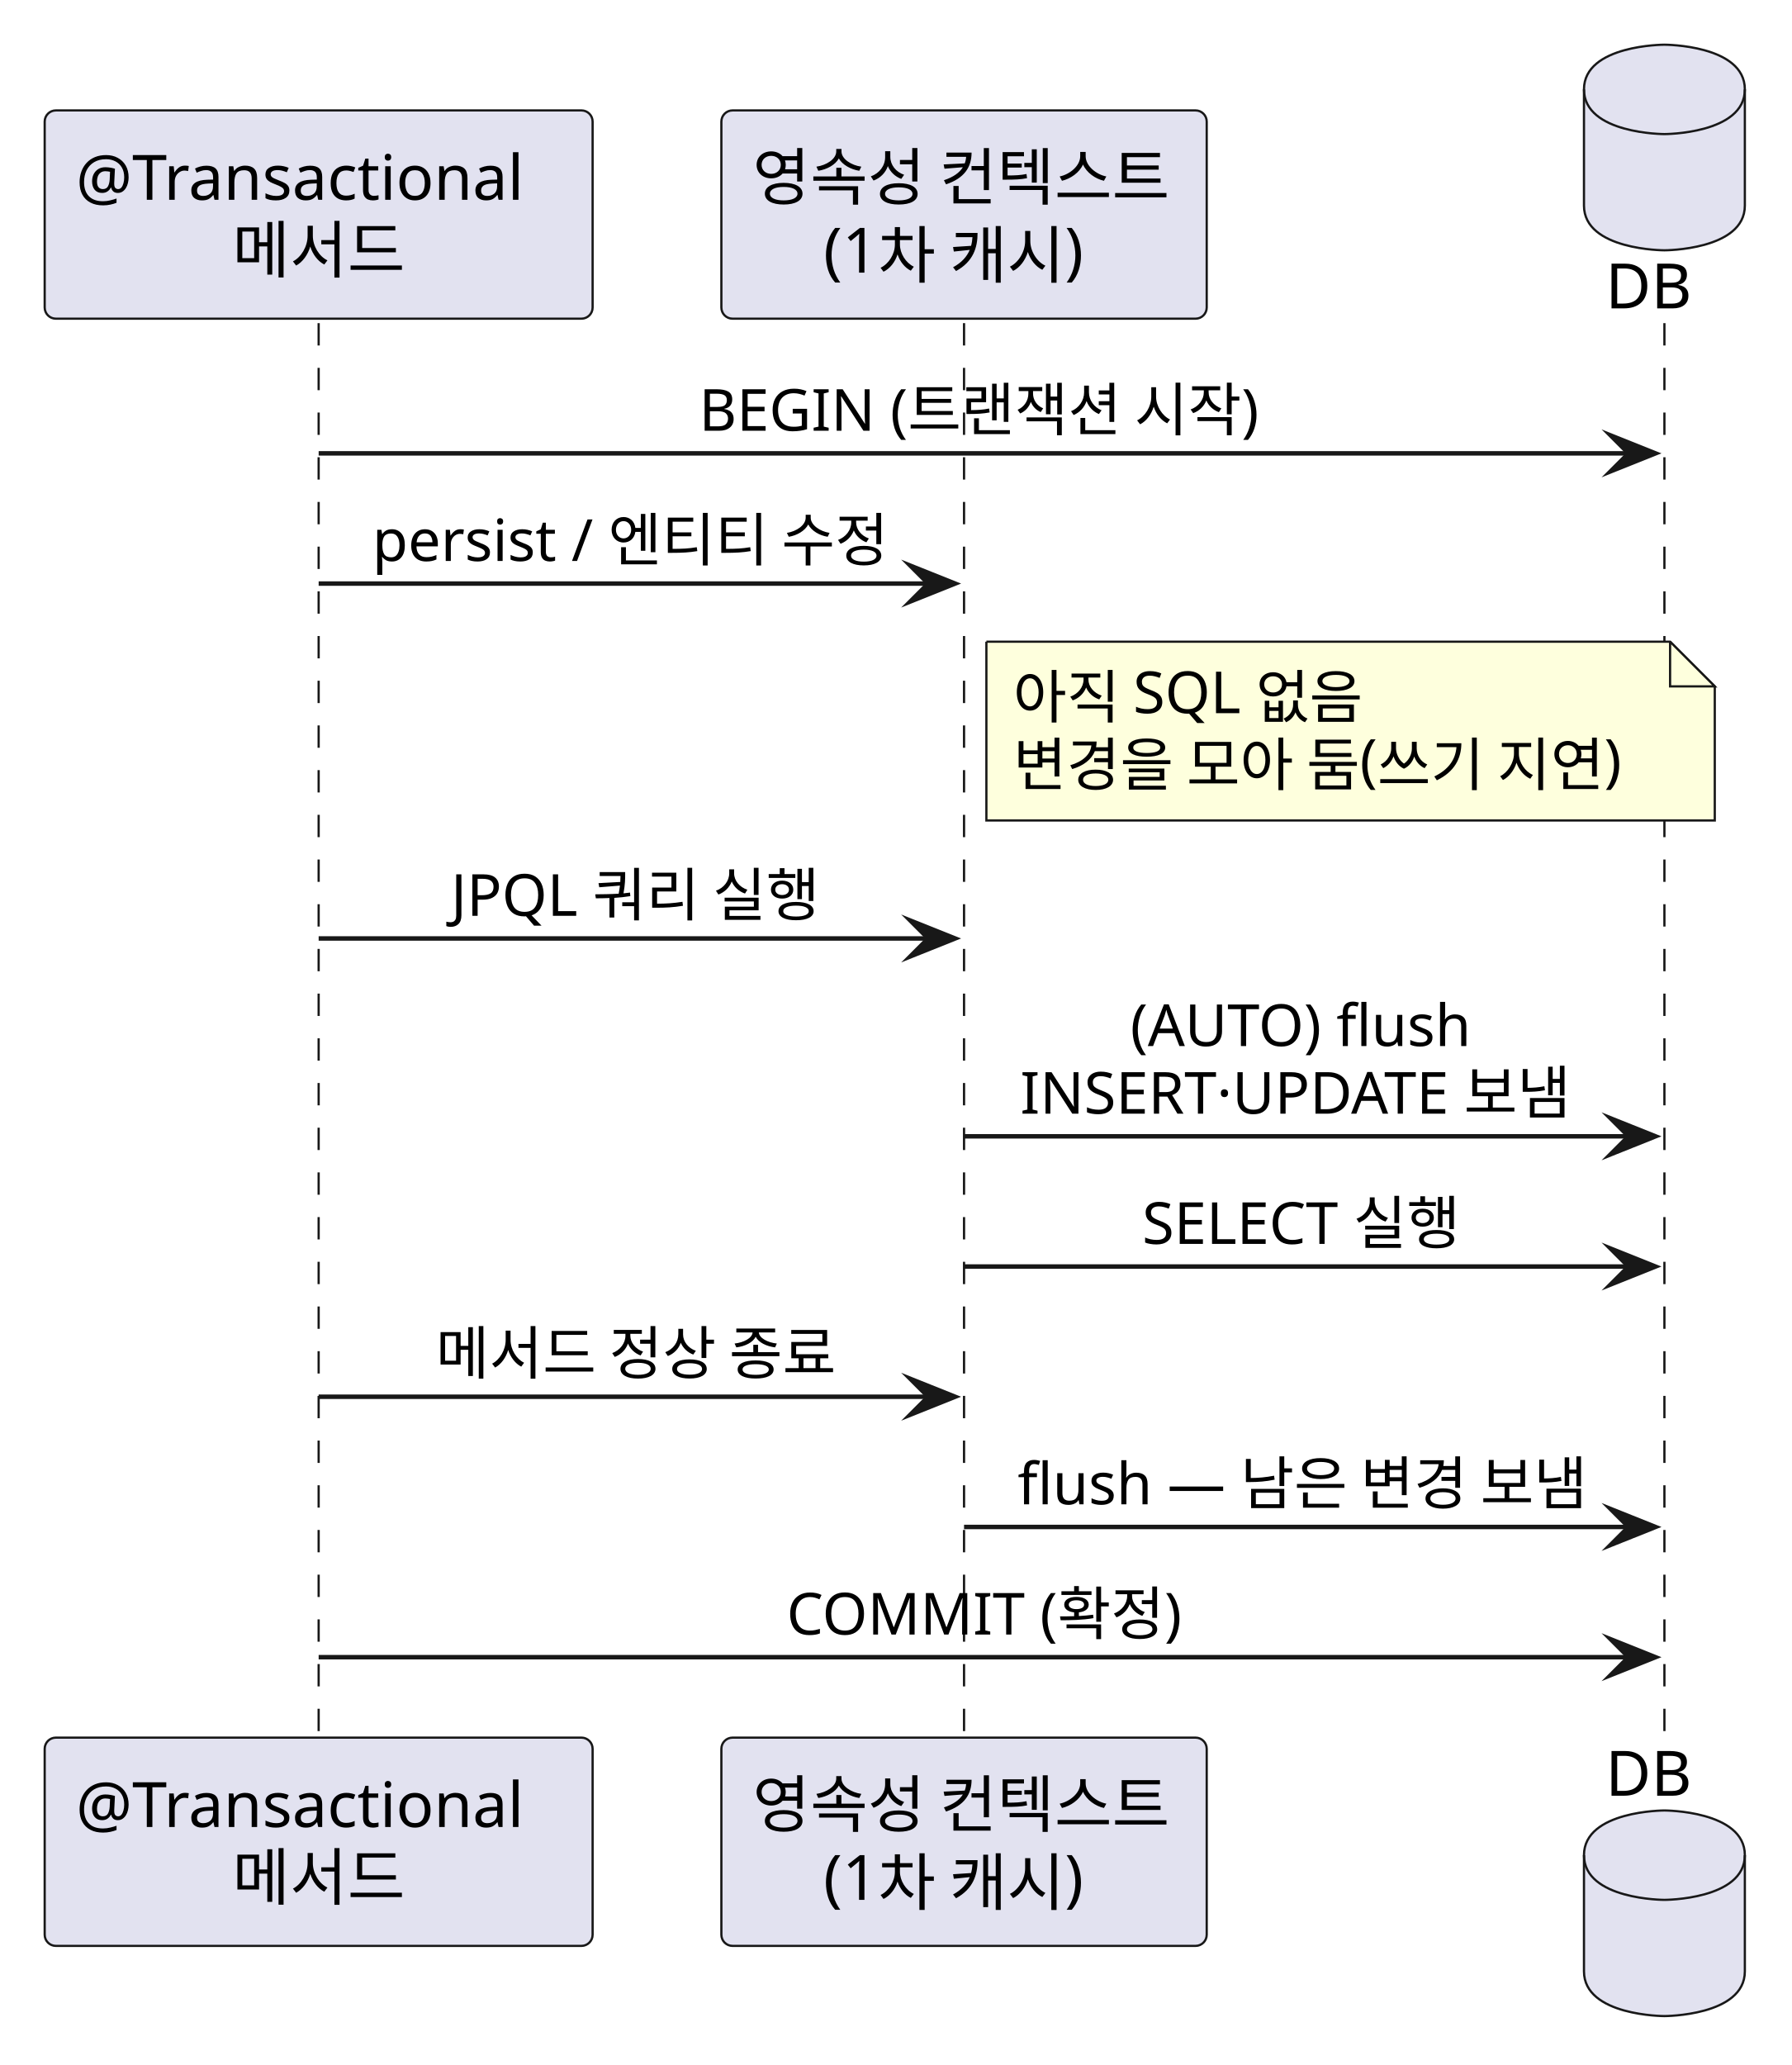
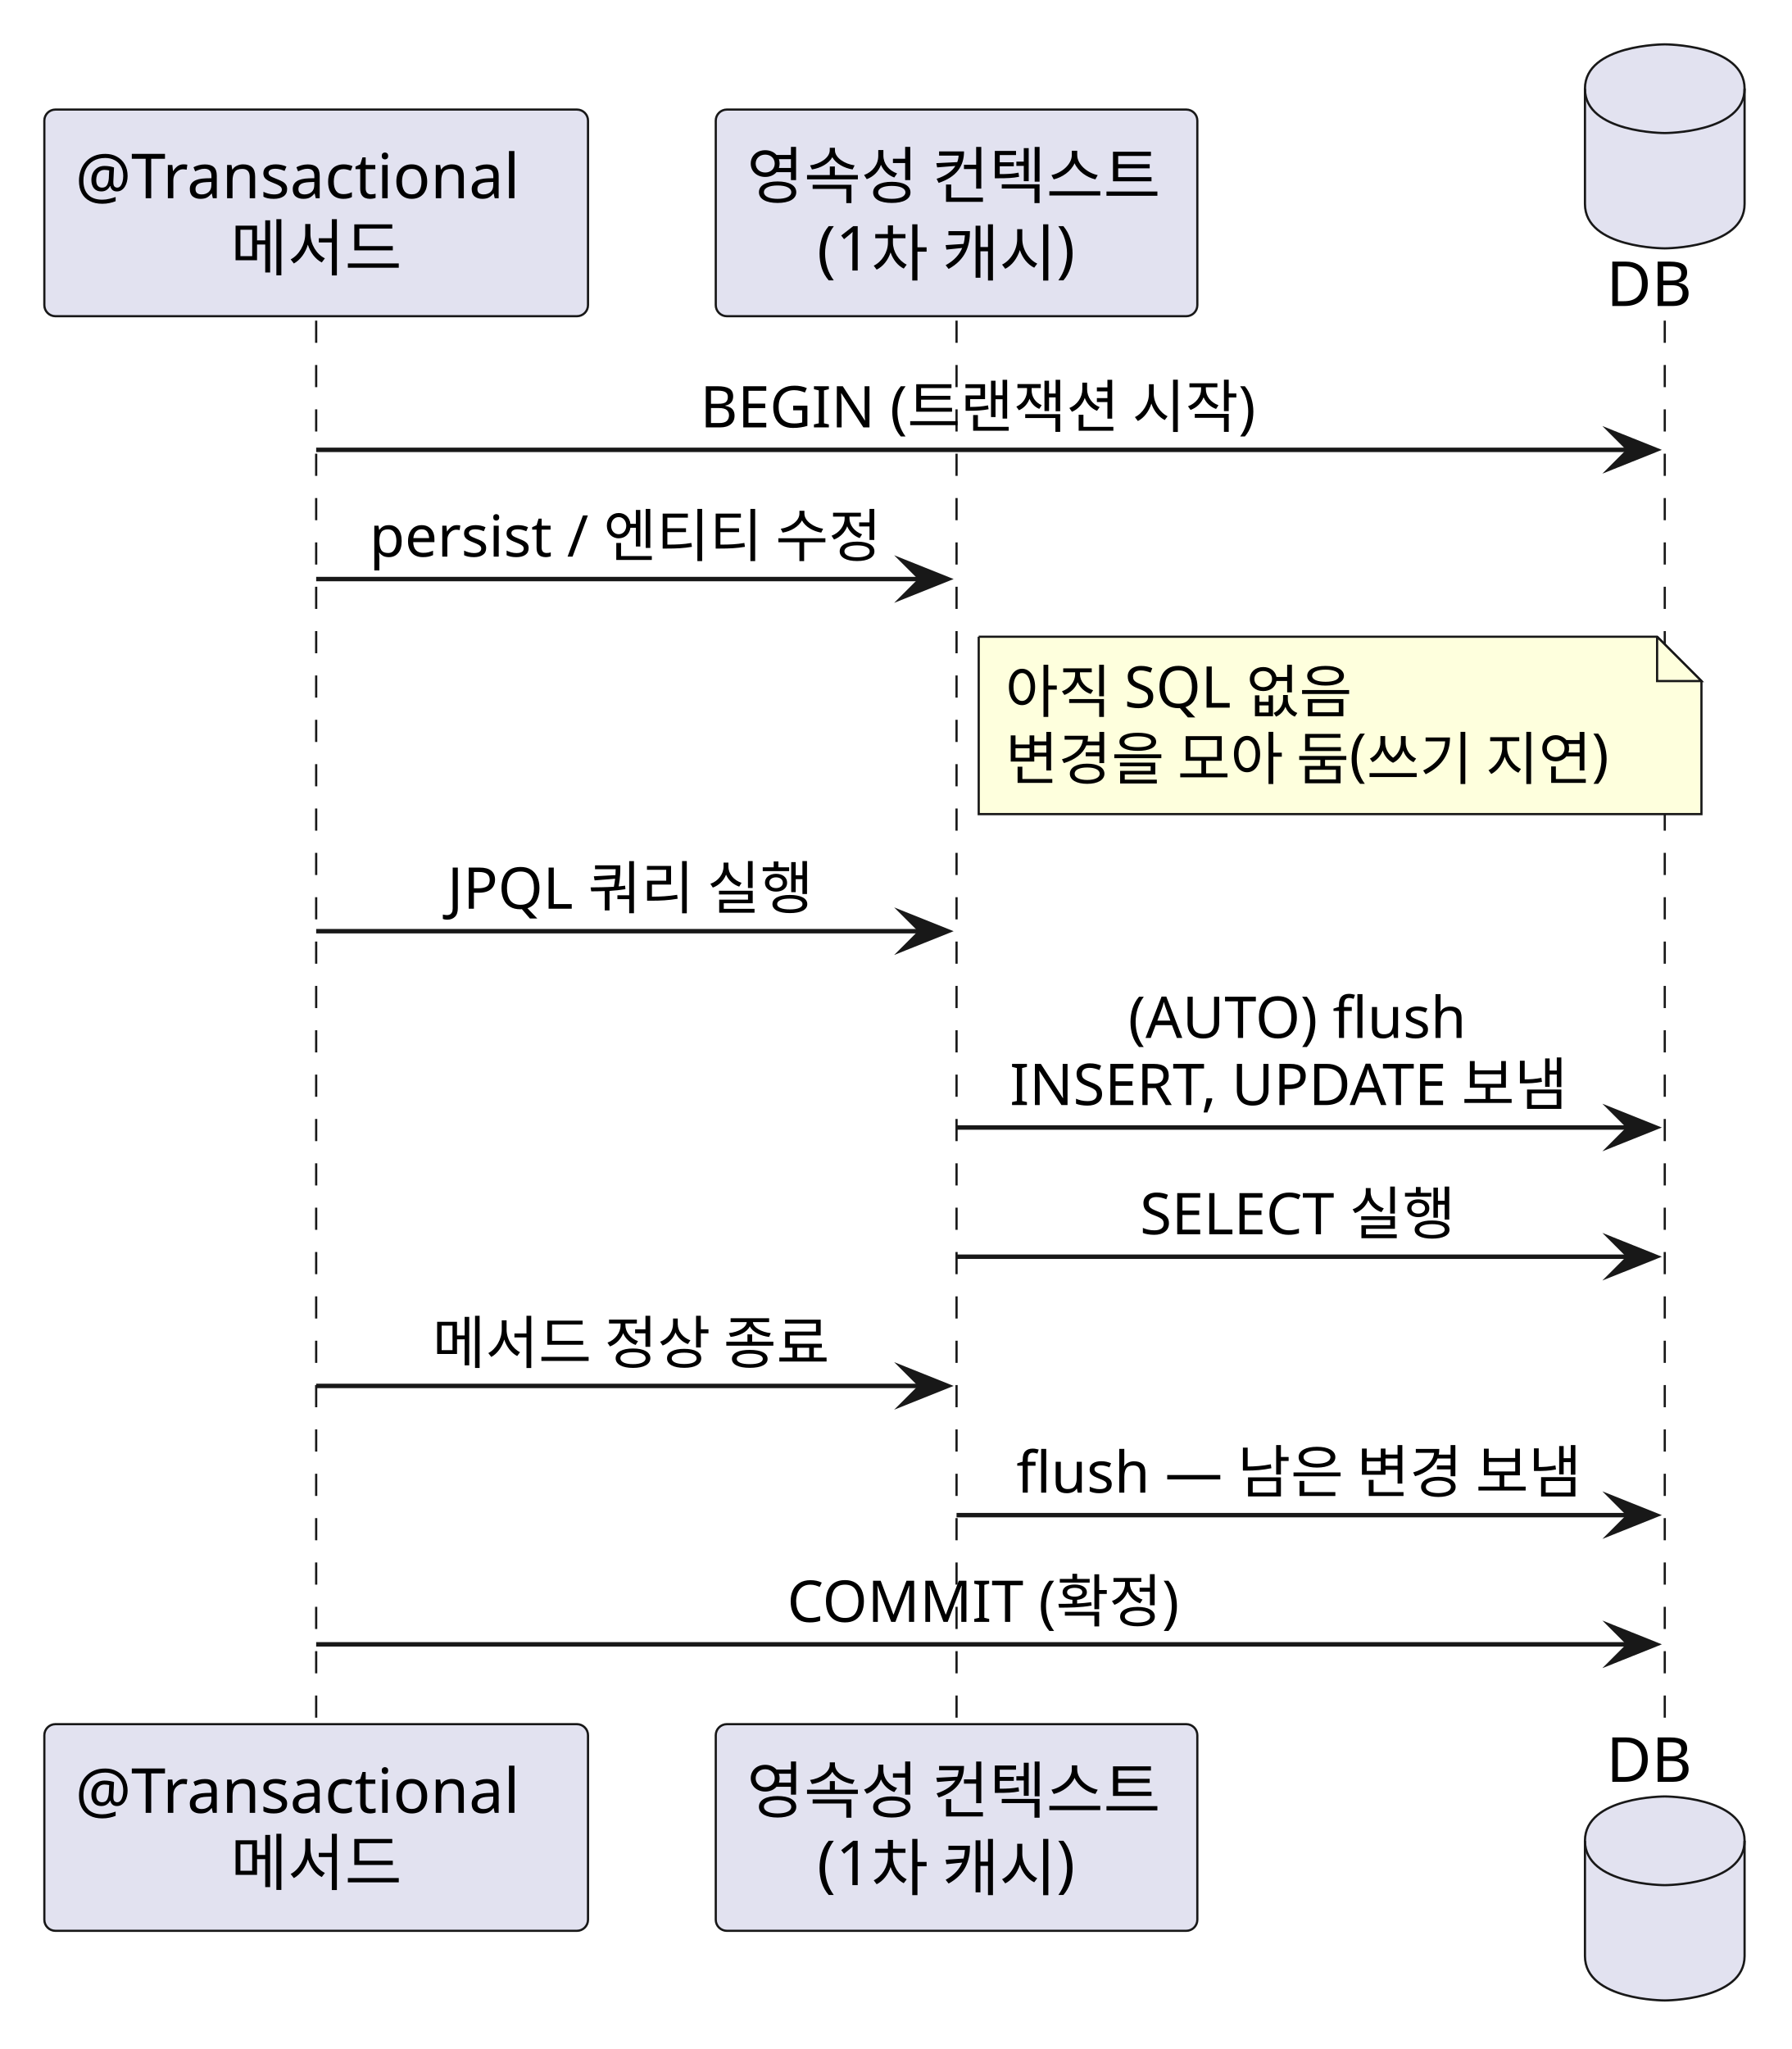
- <svg xmlns="http://www.w3.org/2000/svg" version="1.1" data-diagram-type="SEQUENCE" style="width:401px;height:462px;background:#FFFFFF;" width="401px" height="462px" viewBox="0 0 401 462" zoomAndPan="magnify" preserveAspectRatio="none" contentStyleType="text/css">
+ <svg xmlns="http://www.w3.org/2000/svg" version="1.1" data-diagram-type="SEQUENCE" style="width:404px;height:462px;background:#FFFFFF;" width="404px" height="462px" viewBox="0 0 404 462" zoomAndPan="magnify" preserveAspectRatio="none" contentStyleType="text/css">
  <defs />
  <g font-family="sans-serif" lengthAdjust="spacing">
-     <g>
-       <rect x="67.808" y="72.297" width="8" height="316.461" fill="#000" fill-opacity="0" />
-       <line x1="71.308" y1="72.297" x2="71.308" y2="388.758" style="stroke:#181818;stroke-width:0.5;stroke-dasharray:5,5;" />
+     <g class="participant-lifeline" data-qualified-name="M" data-entity-uid="part1" id="part1-lifeline" data-source-line="4">
+       <g>
+         <rect x="67.808" y="72.297" width="8" height="316.461" fill="#000" fill-opacity="0" />
+         <line x1="71.308" y1="72.297" x2="71.308" y2="388.758" style="stroke:#181818;stroke-width:0.5;stroke-dasharray:5,5;" />
+       </g>
    </g>
-     <g>
-       <rect x="212.235" y="72.297" width="8" height="316.461" fill="#000" fill-opacity="0" />
-       <line x1="215.735" y1="72.297" x2="215.735" y2="388.758" style="stroke:#181818;stroke-width:0.5;stroke-dasharray:5,5;" />
+     <g class="participant-lifeline" data-qualified-name="PC" data-entity-uid="part2" id="part2-lifeline" data-source-line="5">
+       <g>
+         <rect x="212.235" y="72.297" width="8" height="316.461" fill="#000" fill-opacity="0" />
+         <line x1="215.735" y1="72.297" x2="215.735" y2="388.758" style="stroke:#181818;stroke-width:0.5;stroke-dasharray:5,5;" />
+       </g>
    </g>
-     <g>
-       <rect x="368.964" y="72.297" width="8" height="316.461" fill="#000" fill-opacity="0" />
-       <line x1="372.464" y1="72.297" x2="372.464" y2="388.758" style="stroke:#181818;stroke-width:0.5;stroke-dasharray:5,5;" />
+     <g class="participant-lifeline" data-qualified-name="DB" data-entity-uid="part3" id="part3-lifeline" data-source-line="6">
+       <g>
+         <rect x="371.962" y="72.297" width="8" height="316.461" fill="#000" fill-opacity="0" />
+         <line x1="375.462" y1="72.297" x2="375.462" y2="388.758" style="stroke:#181818;stroke-width:0.5;stroke-dasharray:5,5;" />
+       </g>
    </g>
-     <rect x="10" y="24.703" width="122.616" height="46.594" fill="#E2E2F0" style="stroke:#181818;stroke-width:0.5;" rx="2.5" ry="2.5" />
-     <text x="17" y="44.698" fill="#000" font-size="14" textLength="108.616">@Transactional</text>
-     <text x="51.988" y="60.995" fill="#000" font-size="14" textLength="38.64">메서드</text>
-     <rect x="161.43" y="24.703" width="108.61" height="46.594" fill="#E2E2F0" style="stroke:#181818;stroke-width:0.5;" rx="2.5" ry="2.5" />
-     <text x="168.43" y="44.698" fill="#000" font-size="14" textLength="94.61">영속성 컨텍스트</text>
-     <text x="184.274" y="60.995" fill="#000" font-size="14" textLength="62.921">(1차 캐시)</text>
-     <text x="359.271" y="68.995" fill="#000" font-size="14" textLength="20.385">DB</text>
-     <path d="M354.464,20 C354.464,10 372.464,10 372.464,10 C372.464,10 390.464,10 390.464,20 L390.464,46 C390.464,56 372.464,56 372.464,56 C372.464,56 354.464,56 354.464,46 L354.464,20" style="stroke:#181818;stroke-width:0.5;" fill="#E2E2F0" />
-     <path d="M354.464,20 C354.464,30 372.464,30 372.464,30 C372.464,30 390.464,30 390.464,20" style="stroke:#181818;stroke-width:0.5;" fill="none" />
-     <rect x="10" y="388.758" width="122.616" height="46.594" fill="#E2E2F0" style="stroke:#181818;stroke-width:0.5;" rx="2.5" ry="2.5" />
-     <text x="17" y="408.753" fill="#000" font-size="14" textLength="108.616">@Transactional</text>
-     <text x="51.988" y="425.05" fill="#000" font-size="14" textLength="38.64">메서드</text>
-     <rect x="161.43" y="388.758" width="108.61" height="46.594" fill="#E2E2F0" style="stroke:#181818;stroke-width:0.5;" rx="2.5" ry="2.5" />
-     <text x="168.43" y="408.753" fill="#000" font-size="14" textLength="94.61">영속성 컨텍스트</text>
-     <text x="184.274" y="425.05" fill="#000" font-size="14" textLength="62.921">(1차 캐시)</text>
-     <text x="359.271" y="401.753" fill="#000" font-size="14" textLength="20.385">DB</text>
-     <path d="M354.464,415.055 C354.464,405.055 372.464,405.055 372.464,405.055 C372.464,405.055 390.464,405.055 390.464,415.055 L390.464,441.055 C390.464,451.055 372.464,451.055 372.464,451.055 C372.464,451.055 354.464,451.055 354.464,441.055 L354.464,415.055" style="stroke:#181818;stroke-width:0.5;" fill="#E2E2F0" />
-     <path d="M354.464,415.055 C354.464,425.055 372.464,425.055 372.464,425.055 C372.464,425.055 390.464,425.055 390.464,415.055" style="stroke:#181818;stroke-width:0.5;" fill="none" />
-     <polygon points="360.464,97.43,370.464,101.43,360.464,105.43,364.464,101.43" fill="#181818" style="stroke:#181818;stroke-width:1;stroke-linejoin:miter;stroke-miterlimit:10;" />
-     <line x1="71.308" y1="101.43" x2="366.464" y2="101.43" style="stroke:#181818;stroke-width:1;" />
-     <text x="156.42" y="96.364" fill="#000" font-size="13" textLength="130.933">BEGIN (트랜잭션 시작)</text>
-     <polygon points="203.735,126.563,213.735,130.563,203.735,134.563,207.735,130.563" fill="#181818" style="stroke:#181818;stroke-width:1;stroke-linejoin:miter;stroke-miterlimit:10;" />
-     <line x1="71.308" y1="130.563" x2="209.735" y2="130.563" style="stroke:#181818;stroke-width:1;" />
-     <text x="83.308" y="125.497" fill="#000" font-size="13" textLength="120.426">persist / 엔티티 수정</text>
+     <g class="participant participant-head" data-qualified-name="M" data-entity-uid="part1" id="part1-head" data-source-line="4">
+       <rect x="10" y="24.703" width="122.616" height="46.594" fill="#E2E2F0" style="stroke:#181818;stroke-width:0.5;" rx="2.5" ry="2.5" />
+       <text x="17" y="44.698" fill="#000" font-size="14" textLength="108.616">@Transactional</text>
+       <text x="51.988" y="60.995" fill="#000" font-size="14" textLength="38.64">메서드</text>
+     </g>
+     <g class="participant participant-head" data-qualified-name="PC" data-entity-uid="part2" id="part2-head" data-source-line="5">
+       <rect x="161.43" y="24.703" width="108.61" height="46.594" fill="#E2E2F0" style="stroke:#181818;stroke-width:0.5;" rx="2.5" ry="2.5" />
+       <text x="168.43" y="44.698" fill="#000" font-size="14" textLength="94.61">영속성 컨텍스트</text>
+       <text x="184.274" y="60.995" fill="#000" font-size="14" textLength="62.921">(1차 캐시)</text>
+     </g>
+     <g class="participant participant-head" data-qualified-name="DB" data-entity-uid="part3" id="part3-head" data-source-line="6">
+       <text x="362.27" y="68.995" fill="#000" font-size="14" textLength="20.385">DB</text>
+       <path d="M357.462,20 C357.462,10 375.462,10 375.462,10 C375.462,10 393.462,10 393.462,20 L393.462,46 C393.462,56 375.462,56 375.462,56 C375.462,56 357.462,56 357.462,46 L357.462,20" style="stroke:#181818;stroke-width:0.5;" fill="#E2E2F0" />
+       <path d="M357.462,20 C357.462,30 375.462,30 375.462,30 C375.462,30 393.462,30 393.462,20" style="stroke:#181818;stroke-width:0.5;" fill="none" />
+     </g>
+     <g class="participant participant-tail" data-qualified-name="M" data-entity-uid="part1" id="part1-tail" data-source-line="4">
+       <rect x="10" y="388.758" width="122.616" height="46.594" fill="#E2E2F0" style="stroke:#181818;stroke-width:0.5;" rx="2.5" ry="2.5" />
+       <text x="17" y="408.753" fill="#000" font-size="14" textLength="108.616">@Transactional</text>
+       <text x="51.988" y="425.05" fill="#000" font-size="14" textLength="38.64">메서드</text>
+     </g>
+     <g class="participant participant-tail" data-qualified-name="PC" data-entity-uid="part2" id="part2-tail" data-source-line="5">
+       <rect x="161.43" y="388.758" width="108.61" height="46.594" fill="#E2E2F0" style="stroke:#181818;stroke-width:0.5;" rx="2.5" ry="2.5" />
+       <text x="168.43" y="408.753" fill="#000" font-size="14" textLength="94.61">영속성 컨텍스트</text>
+       <text x="184.274" y="425.05" fill="#000" font-size="14" textLength="62.921">(1차 캐시)</text>
+     </g>
+     <g class="participant participant-tail" data-qualified-name="DB" data-entity-uid="part3" id="part3-tail" data-source-line="6">
+       <text x="362.27" y="401.753" fill="#000" font-size="14" textLength="20.385">DB</text>
+       <path d="M357.462,415.055 C357.462,405.055 375.462,405.055 375.462,405.055 C375.462,405.055 393.462,405.055 393.462,415.055 L393.462,441.055 C393.462,451.055 375.462,451.055 375.462,451.055 C375.462,451.055 357.462,451.055 357.462,441.055 L357.462,415.055" style="stroke:#181818;stroke-width:0.5;" fill="#E2E2F0" />
+       <path d="M357.462,415.055 C357.462,425.055 375.462,425.055 375.462,425.055 C375.462,425.055 393.462,425.055 393.462,415.055" style="stroke:#181818;stroke-width:0.5;" fill="none" />
+     </g>
+     <g class="message" data-entity-1="part1" data-entity-2="part3" id="msg1" data-source-line="8">
+       <polygon points="363.462,97.43,373.462,101.43,363.462,105.43,367.462,101.43" fill="#181818" style="stroke:#181818;stroke-width:1;stroke-linejoin:miter;stroke-miterlimit:10;" />
+       <line x1="71.308" y1="101.43" x2="369.462" y2="101.43" style="stroke:#181818;stroke-width:1;" />
+       <text x="157.919" y="96.364" fill="#000" font-size="13" textLength="130.933">BEGIN (트랜잭션 시작)</text>
+     </g>
+     <g class="message" data-entity-1="part1" data-entity-2="part2" id="msg2" data-source-line="9">
+       <polygon points="203.735,126.563,213.735,130.563,203.735,134.563,207.735,130.563" fill="#181818" style="stroke:#181818;stroke-width:1;stroke-linejoin:miter;stroke-miterlimit:10;" />
+       <line x1="71.308" y1="130.563" x2="209.735" y2="130.563" style="stroke:#181818;stroke-width:1;" />
+       <text x="83.308" y="125.497" fill="#000" font-size="13" textLength="120.426">persist / 엔티티 수정</text>
+     </g>
    <path d="M220.735,143.563 L220.735,183.563 L383.735,183.563 L383.735,153.563 L373.735,143.563 L220.735,143.563" style="stroke:#181818;stroke-width:0.5;" fill="#FEFFDD" />
    <path d="M373.735,143.563 L373.735,153.563 L383.735,153.563 L373.735,143.563" style="stroke:#181818;stroke-width:0.5;" fill="#FEFFDD" />
    <text x="226.735" y="160.629" fill="#000" font-size="13" textLength="81.832">아직 SQL 없음</text>
    <text x="226.735" y="175.762" fill="#000" font-size="13" textLength="142.141">변경을 모아 둠(쓰기 지연)</text>
-     <polygon points="203.735,205.961,213.735,209.961,203.735,213.961,207.735,209.961" fill="#181818" style="stroke:#181818;stroke-width:1;stroke-linejoin:miter;stroke-miterlimit:10;" />
-     <line x1="71.308" y1="209.961" x2="209.735" y2="209.961" style="stroke:#181818;stroke-width:1;" />
-     <text x="100.895" y="204.895" fill="#000" font-size="13" textLength="85.253">JPQL 쿼리 실행</text>
-     <polygon points="360.464,250.227,370.464,254.227,360.464,258.227,364.464,254.227" fill="#181818" style="stroke:#181818;stroke-width:1;stroke-linejoin:miter;stroke-miterlimit:10;" />
-     <line x1="215.735" y1="254.227" x2="366.464" y2="254.227" style="stroke:#181818;stroke-width:1;" />
-     <text x="252.951" y="234.028" fill="#000" font-size="13" textLength="82.297">(AUTO) flush</text>
-     <text x="228.302" y="249.161" fill="#000" font-size="13" textLength="131.595">INSERT·UPDATE 보냄</text>
-     <polygon points="360.464,279.359,370.464,283.359,360.464,287.359,364.464,283.359" fill="#181818" style="stroke:#181818;stroke-width:1;stroke-linejoin:miter;stroke-miterlimit:10;" />
-     <line x1="215.735" y1="283.359" x2="366.464" y2="283.359" style="stroke:#181818;stroke-width:1;" />
-     <text x="255.603" y="278.293" fill="#000" font-size="13" textLength="76.993">SELECT 실행</text>
-     <polygon points="203.735,308.492,213.735,312.492,203.735,316.492,207.735,312.492" fill="#181818" style="stroke:#181818;stroke-width:1;stroke-linejoin:miter;stroke-miterlimit:10;" />
-     <line x1="71.308" y1="312.492" x2="209.735" y2="312.492" style="stroke:#181818;stroke-width:1;" />
-     <text x="97.529" y="307.426" fill="#000" font-size="13" textLength="91.985">메서드 정상 종료</text>
-     <polygon points="360.464,337.625,370.464,341.625,360.464,345.625,364.464,341.625" fill="#181818" style="stroke:#181818;stroke-width:1;stroke-linejoin:miter;stroke-miterlimit:10;" />
-     <line x1="215.735" y1="341.625" x2="366.464" y2="341.625" style="stroke:#181818;stroke-width:1;" />
-     <text x="227.735" y="336.559" fill="#000" font-size="13" textLength="132.729">flush — 남은 변경 보냄</text>
-     <polygon points="360.464,366.758,370.464,370.758,360.464,374.758,364.464,370.758" fill="#181818" style="stroke:#181818;stroke-width:1;stroke-linejoin:miter;stroke-miterlimit:10;" />
-     <line x1="71.308" y1="370.758" x2="366.464" y2="370.758" style="stroke:#181818;stroke-width:1;" />
-     <text x="176.03" y="365.692" fill="#000" font-size="13" textLength="91.713">COMMIT (확정)</text>
+     <g class="message" data-entity-1="part1" data-entity-2="part2" id="msg3" data-source-line="11">
+       <polygon points="203.735,205.961,213.735,209.961,203.735,213.961,207.735,209.961" fill="#181818" style="stroke:#181818;stroke-width:1;stroke-linejoin:miter;stroke-miterlimit:10;" />
+       <line x1="71.308" y1="209.961" x2="209.735" y2="209.961" style="stroke:#181818;stroke-width:1;" />
+       <text x="100.895" y="204.895" fill="#000" font-size="13" textLength="85.253">JPQL 쿼리 실행</text>
+     </g>
+     <g class="message" data-entity-1="part2" data-entity-2="part3" id="msg4" data-source-line="12">
+       <polygon points="363.462,250.227,373.462,254.227,363.462,258.227,367.462,254.227" fill="#181818" style="stroke:#181818;stroke-width:1;stroke-linejoin:miter;stroke-miterlimit:10;" />
+       <line x1="215.735" y1="254.227" x2="369.462" y2="254.227" style="stroke:#181818;stroke-width:1;" />
+       <text x="254.45" y="234.028" fill="#000" font-size="13" textLength="82.297">(AUTO) flush</text>
+       <text x="227.735" y="249.161" fill="#000" font-size="13" textLength="135.728">INSERT, UPDATE 보냄</text>
+     </g>
+     <g class="message" data-entity-1="part2" data-entity-2="part3" id="msg5" data-source-line="13">
+       <polygon points="363.462,279.359,373.462,283.359,363.462,287.359,367.462,283.359" fill="#181818" style="stroke:#181818;stroke-width:1;stroke-linejoin:miter;stroke-miterlimit:10;" />
+       <line x1="215.735" y1="283.359" x2="369.462" y2="283.359" style="stroke:#181818;stroke-width:1;" />
+       <text x="257.102" y="278.293" fill="#000" font-size="13" textLength="76.993">SELECT 실행</text>
+     </g>
+     <g class="message" data-entity-1="part1" data-entity-2="part2" id="msg6" data-source-line="14">
+       <polygon points="203.735,308.492,213.735,312.492,203.735,316.492,207.735,312.492" fill="#181818" style="stroke:#181818;stroke-width:1;stroke-linejoin:miter;stroke-miterlimit:10;" />
+       <line x1="71.308" y1="312.492" x2="209.735" y2="312.492" style="stroke:#181818;stroke-width:1;" />
+       <text x="97.529" y="307.426" fill="#000" font-size="13" textLength="91.985">메서드 정상 종료</text>
+     </g>
+     <g class="message" data-entity-1="part2" data-entity-2="part3" id="msg7" data-source-line="15">
+       <polygon points="363.462,337.625,373.462,341.625,363.462,345.625,367.462,341.625" fill="#181818" style="stroke:#181818;stroke-width:1;stroke-linejoin:miter;stroke-miterlimit:10;" />
+       <line x1="215.735" y1="341.625" x2="369.462" y2="341.625" style="stroke:#181818;stroke-width:1;" />
+       <text x="229.234" y="336.559" fill="#000" font-size="13" textLength="132.729">flush — 남은 변경 보냄</text>
+     </g>
+     <g class="message" data-entity-1="part1" data-entity-2="part3" id="msg8" data-source-line="16">
+       <polygon points="363.462,366.758,373.462,370.758,363.462,374.758,367.462,370.758" fill="#181818" style="stroke:#181818;stroke-width:1;stroke-linejoin:miter;stroke-miterlimit:10;" />
+       <line x1="71.308" y1="370.758" x2="369.462" y2="370.758" style="stroke:#181818;stroke-width:1;" />
+       <text x="177.529" y="365.692" fill="#000" font-size="13" textLength="91.713">COMMIT (확정)</text>
+     </g>
  </g>
</svg>
